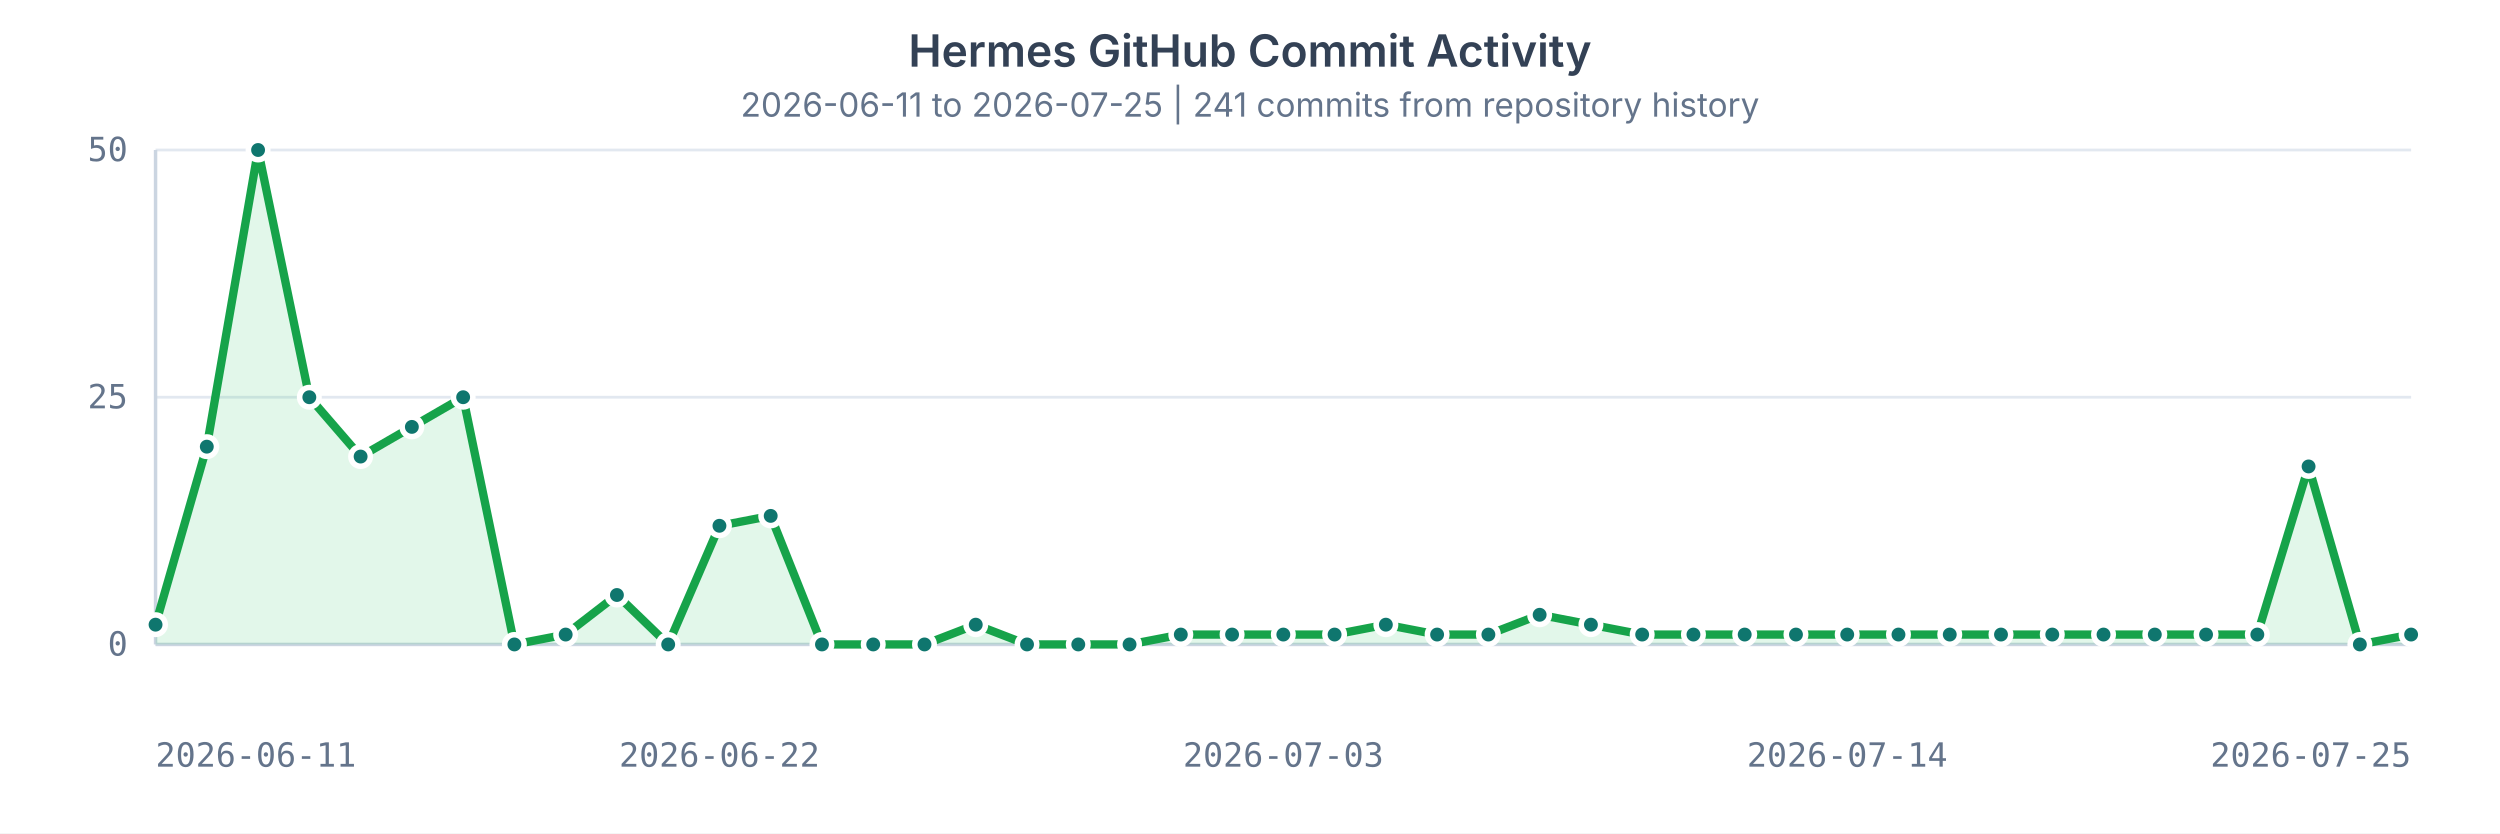
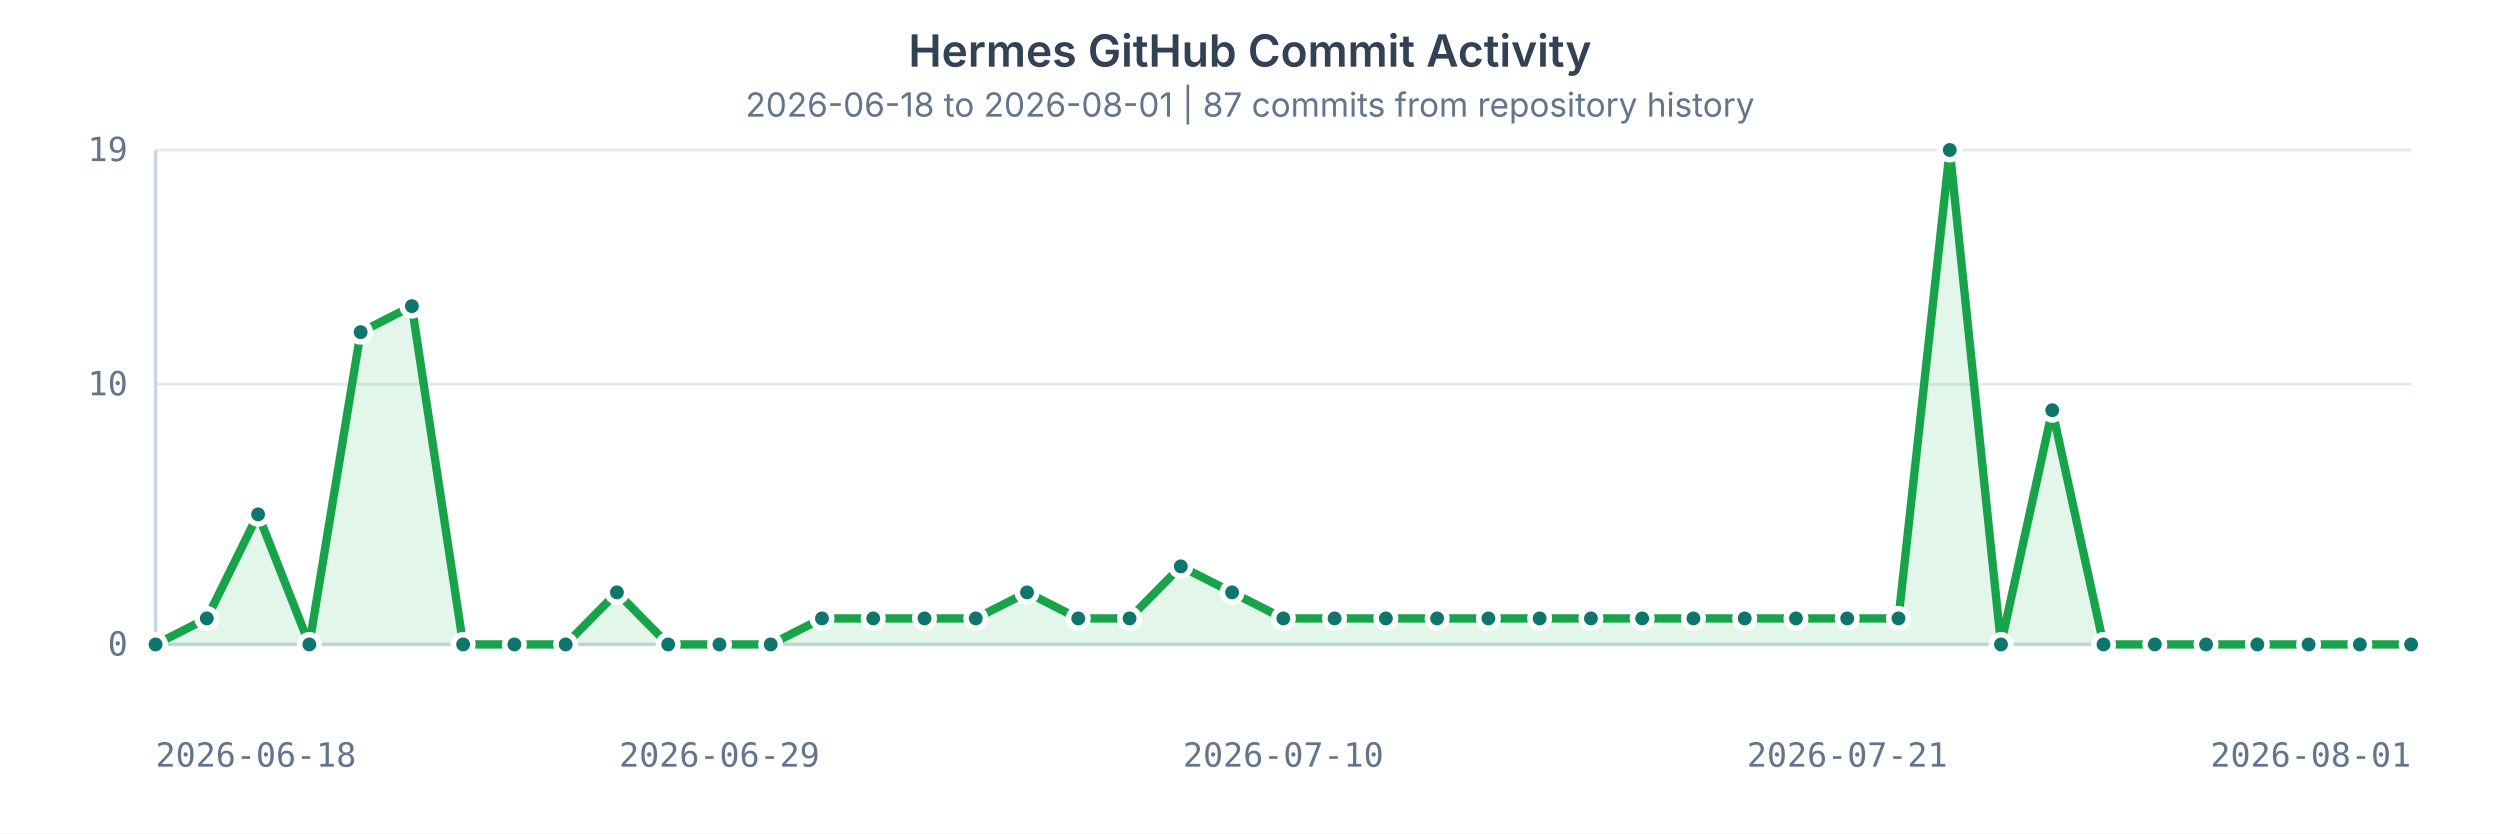
<svg xmlns="http://www.w3.org/2000/svg" width="900" height="300" viewBox="0 0 900 300" role="img" aria-labelledby="title desc">
  <style>
    text { fill: #64748b; font: 12px ui-monospace, SFMono-Regular, Menlo, Consolas, monospace; }
    .title { fill: #334155; font: 600 16px ui-sans-serif, system-ui, -apple-system, BlinkMacSystemFont, "Segoe UI", sans-serif; }
    .subtitle { fill: #64748b; font: 12px ui-sans-serif, system-ui, -apple-system, BlinkMacSystemFont, "Segoe UI", sans-serif; }
    .grid { stroke: #e2e8f0; stroke-width: 1; }
    .axis { stroke: #cbd5e1; stroke-width: 1.25; }
    .area { fill: #22c55e; opacity: 0.13; }
    .line { fill: none; stroke: #16a34a; stroke-width: 3; stroke-linecap: round; stroke-linejoin: round; }
    circle { fill: #0f766e; stroke: #ffffff; stroke-width: 2; }
  </style>
  <rect width="100%" height="100%" fill="#ffffff" />
  <text x="450" y="24" text-anchor="middle" class="title">Hermes GitHub Commit Activity</text>
-   <text x="450" y="42" text-anchor="middle" class="subtitle">2026-06-11 to 2026-07-25 | 241 commits from repository history</text>
+   <text x="450" y="42" text-anchor="middle" class="subtitle">2026-06-18 to 2026-08-01 | 87 commits from repository history</text>
  <g>
    <line x1="56" x2="868" y1="232.00" y2="232.00" class="grid" />
    <text x="46" y="236.00" text-anchor="end">0</text>
-     <line x1="56" x2="868" y1="143.00" y2="143.00" class="grid" />
-     <text x="46" y="147.00" text-anchor="end">25</text>
+     <line x1="56" x2="868" y1="138.32" y2="138.32" class="grid" />
+     <text x="46" y="142.32" text-anchor="end">10</text>
    <line x1="56" x2="868" y1="54.00" y2="54.00" class="grid" />
-     <text x="46" y="58.00" text-anchor="end">50</text>
+     <text x="46" y="58.00" text-anchor="end">19</text>
    <line x1="56" x2="56" y1="54" y2="232" class="axis" />
    <line x1="56" x2="868" y1="232" y2="232" class="axis" />
-     <path d="M 56.00 224.88 L 74.45 160.80 L 92.91 54.00 L 111.36 143.00 L 129.82 164.36 L 148.27 153.68 L 166.73 143.00 L 185.18 232.00 L 203.64 228.44 L 222.09 214.20 L 240.55 232.00 L 259.00 189.28 L 277.45 185.72 L 295.91 232.00 L 314.36 232.00 L 332.82 232.00 L 351.27 224.88 L 369.73 232.00 L 388.18 232.00 L 406.64 232.00 L 425.09 228.44 L 443.55 228.44 L 462.00 228.44 L 480.45 228.44 L 498.91 224.88 L 517.36 228.44 L 535.82 228.44 L 554.27 221.32 L 572.73 224.88 L 591.18 228.44 L 609.64 228.44 L 628.09 228.44 L 646.55 228.44 L 665.00 228.44 L 683.45 228.44 L 701.91 228.44 L 720.36 228.44 L 738.82 228.44 L 757.27 228.44 L 775.73 228.44 L 794.18 228.44 L 812.64 228.44 L 831.09 167.92 L 849.55 232.00 L 868.00 228.44 L 868 232 L 56 232 Z" class="area" />
-     <path d="M 56.00 224.88 L 74.45 160.80 L 92.91 54.00 L 111.36 143.00 L 129.82 164.36 L 148.27 153.68 L 166.73 143.00 L 185.18 232.00 L 203.64 228.44 L 222.09 214.20 L 240.55 232.00 L 259.00 189.28 L 277.45 185.72 L 295.91 232.00 L 314.36 232.00 L 332.82 232.00 L 351.27 224.88 L 369.73 232.00 L 388.18 232.00 L 406.64 232.00 L 425.09 228.44 L 443.55 228.44 L 462.00 228.44 L 480.45 228.44 L 498.91 224.88 L 517.36 228.44 L 535.82 228.44 L 554.27 221.32 L 572.73 224.88 L 591.18 228.44 L 609.64 228.44 L 628.09 228.44 L 646.55 228.44 L 665.00 228.44 L 683.45 228.44 L 701.91 228.44 L 720.36 228.44 L 738.82 228.44 L 757.27 228.44 L 775.73 228.44 L 794.18 228.44 L 812.64 228.44 L 831.09 167.92 L 849.55 232.00 L 868.00 228.44" class="line" />
-     <circle cx="56.00" cy="224.88" r="3.5" />
-     <circle cx="74.45" cy="160.80" r="3.5" />
-     <circle cx="92.91" cy="54.00" r="3.5" />
-     <circle cx="111.36" cy="143.00" r="3.5" />
-     <circle cx="129.82" cy="164.36" r="3.5" />
-     <circle cx="148.27" cy="153.68" r="3.5" />
-     <circle cx="166.73" cy="143.00" r="3.5" />
+     <path d="M 56.00 232.00 L 74.45 222.63 L 92.91 185.16 L 111.36 232.00 L 129.82 119.58 L 148.27 110.21 L 166.73 232.00 L 185.18 232.00 L 203.64 232.00 L 222.09 213.26 L 240.55 232.00 L 259.00 232.00 L 277.45 232.00 L 295.91 222.63 L 314.36 222.63 L 332.82 222.63 L 351.27 222.63 L 369.73 213.26 L 388.18 222.63 L 406.64 222.63 L 425.09 203.89 L 443.55 213.26 L 462.00 222.63 L 480.45 222.63 L 498.91 222.63 L 517.36 222.63 L 535.82 222.63 L 554.27 222.63 L 572.73 222.63 L 591.18 222.63 L 609.64 222.63 L 628.09 222.63 L 646.55 222.63 L 665.00 222.63 L 683.45 222.63 L 701.91 54.00 L 720.36 232.00 L 738.82 147.68 L 757.27 232.00 L 775.73 232.00 L 794.18 232.00 L 812.64 232.00 L 831.09 232.00 L 849.55 232.00 L 868.00 232.00 L 868 232 L 56 232 Z" class="area" />
+     <path d="M 56.00 232.00 L 74.45 222.63 L 92.91 185.16 L 111.36 232.00 L 129.82 119.58 L 148.27 110.21 L 166.73 232.00 L 185.18 232.00 L 203.64 232.00 L 222.09 213.26 L 240.55 232.00 L 259.00 232.00 L 277.45 232.00 L 295.91 222.63 L 314.36 222.63 L 332.82 222.63 L 351.27 222.63 L 369.73 213.26 L 388.18 222.63 L 406.64 222.63 L 425.09 203.89 L 443.55 213.26 L 462.00 222.63 L 480.45 222.63 L 498.91 222.63 L 517.36 222.63 L 535.82 222.63 L 554.27 222.63 L 572.73 222.63 L 591.18 222.63 L 609.64 222.63 L 628.09 222.63 L 646.55 222.63 L 665.00 222.63 L 683.45 222.63 L 701.91 54.00 L 720.36 232.00 L 738.82 147.68 L 757.27 232.00 L 775.73 232.00 L 794.18 232.00 L 812.64 232.00 L 831.09 232.00 L 849.55 232.00 L 868.00 232.00" class="line" />
+     <circle cx="56.00" cy="232.00" r="3.5" />
+     <circle cx="74.45" cy="222.63" r="3.5" />
+     <circle cx="92.91" cy="185.16" r="3.5" />
+     <circle cx="111.36" cy="232.00" r="3.5" />
+     <circle cx="129.82" cy="119.58" r="3.5" />
+     <circle cx="148.27" cy="110.21" r="3.5" />
+     <circle cx="166.73" cy="232.00" r="3.5" />
    <circle cx="185.18" cy="232.00" r="3.5" />
-     <circle cx="203.64" cy="228.44" r="3.5" />
-     <circle cx="222.09" cy="214.20" r="3.5" />
+     <circle cx="203.64" cy="232.00" r="3.5" />
+     <circle cx="222.09" cy="213.26" r="3.5" />
    <circle cx="240.55" cy="232.00" r="3.5" />
-     <circle cx="259.00" cy="189.28" r="3.5" />
-     <circle cx="277.45" cy="185.72" r="3.5" />
-     <circle cx="295.91" cy="232.00" r="3.5" />
-     <circle cx="314.36" cy="232.00" r="3.5" />
-     <circle cx="332.82" cy="232.00" r="3.5" />
-     <circle cx="351.27" cy="224.88" r="3.5" />
-     <circle cx="369.73" cy="232.00" r="3.5" />
-     <circle cx="388.18" cy="232.00" r="3.5" />
-     <circle cx="406.64" cy="232.00" r="3.5" />
-     <circle cx="425.09" cy="228.44" r="3.5" />
-     <circle cx="443.55" cy="228.44" r="3.5" />
-     <circle cx="462.00" cy="228.44" r="3.5" />
-     <circle cx="480.45" cy="228.44" r="3.5" />
-     <circle cx="498.91" cy="224.88" r="3.5" />
-     <circle cx="517.36" cy="228.44" r="3.5" />
-     <circle cx="535.82" cy="228.44" r="3.5" />
-     <circle cx="554.27" cy="221.32" r="3.5" />
-     <circle cx="572.73" cy="224.88" r="3.5" />
-     <circle cx="591.18" cy="228.44" r="3.5" />
-     <circle cx="609.64" cy="228.44" r="3.5" />
-     <circle cx="628.09" cy="228.44" r="3.5" />
-     <circle cx="646.55" cy="228.44" r="3.5" />
-     <circle cx="665.00" cy="228.44" r="3.5" />
-     <circle cx="683.45" cy="228.44" r="3.5" />
-     <circle cx="701.91" cy="228.44" r="3.5" />
-     <circle cx="720.36" cy="228.44" r="3.5" />
-     <circle cx="738.82" cy="228.44" r="3.5" />
-     <circle cx="757.27" cy="228.44" r="3.5" />
-     <circle cx="775.73" cy="228.44" r="3.5" />
-     <circle cx="794.18" cy="228.44" r="3.5" />
-     <circle cx="812.64" cy="228.44" r="3.5" />
-     <circle cx="831.09" cy="167.92" r="3.5" />
+     <circle cx="259.00" cy="232.00" r="3.5" />
+     <circle cx="277.45" cy="232.00" r="3.5" />
+     <circle cx="295.91" cy="222.63" r="3.5" />
+     <circle cx="314.36" cy="222.63" r="3.5" />
+     <circle cx="332.82" cy="222.63" r="3.5" />
+     <circle cx="351.27" cy="222.63" r="3.5" />
+     <circle cx="369.73" cy="213.26" r="3.5" />
+     <circle cx="388.18" cy="222.63" r="3.5" />
+     <circle cx="406.64" cy="222.63" r="3.5" />
+     <circle cx="425.09" cy="203.89" r="3.5" />
+     <circle cx="443.55" cy="213.26" r="3.5" />
+     <circle cx="462.00" cy="222.63" r="3.5" />
+     <circle cx="480.45" cy="222.63" r="3.5" />
+     <circle cx="498.91" cy="222.63" r="3.5" />
+     <circle cx="517.36" cy="222.63" r="3.5" />
+     <circle cx="535.82" cy="222.63" r="3.5" />
+     <circle cx="554.27" cy="222.63" r="3.5" />
+     <circle cx="572.73" cy="222.63" r="3.5" />
+     <circle cx="591.18" cy="222.63" r="3.5" />
+     <circle cx="609.64" cy="222.63" r="3.5" />
+     <circle cx="628.09" cy="222.63" r="3.5" />
+     <circle cx="646.55" cy="222.63" r="3.5" />
+     <circle cx="665.00" cy="222.63" r="3.5" />
+     <circle cx="683.45" cy="222.63" r="3.5" />
+     <circle cx="701.91" cy="54.00" r="3.5" />
+     <circle cx="720.36" cy="232.00" r="3.5" />
+     <circle cx="738.82" cy="147.68" r="3.5" />
+     <circle cx="757.27" cy="232.00" r="3.5" />
+     <circle cx="775.73" cy="232.00" r="3.5" />
+     <circle cx="794.18" cy="232.00" r="3.5" />
+     <circle cx="812.64" cy="232.00" r="3.5" />
+     <circle cx="831.09" cy="232.00" r="3.5" />
    <circle cx="849.55" cy="232.00" r="3.5" />
-     <circle cx="868.00" cy="228.44" r="3.5" />
-     <text x="56.00" y="276" text-anchor="start">2026-06-11</text>
-     <text x="259.00" y="276" text-anchor="middle">2026-06-22</text>
-     <text x="462.00" y="276" text-anchor="middle">2026-07-03</text>
-     <text x="665.00" y="276" text-anchor="middle">2026-07-14</text>
-     <text x="868.00" y="276" text-anchor="end">2026-07-25</text>
+     <circle cx="868.00" cy="232.00" r="3.5" />
+     <text x="56.00" y="276" text-anchor="start">2026-06-18</text>
+     <text x="259.00" y="276" text-anchor="middle">2026-06-29</text>
+     <text x="462.00" y="276" text-anchor="middle">2026-07-10</text>
+     <text x="665.00" y="276" text-anchor="middle">2026-07-21</text>
+     <text x="868.00" y="276" text-anchor="end">2026-08-01</text>
  </g>
</svg>
